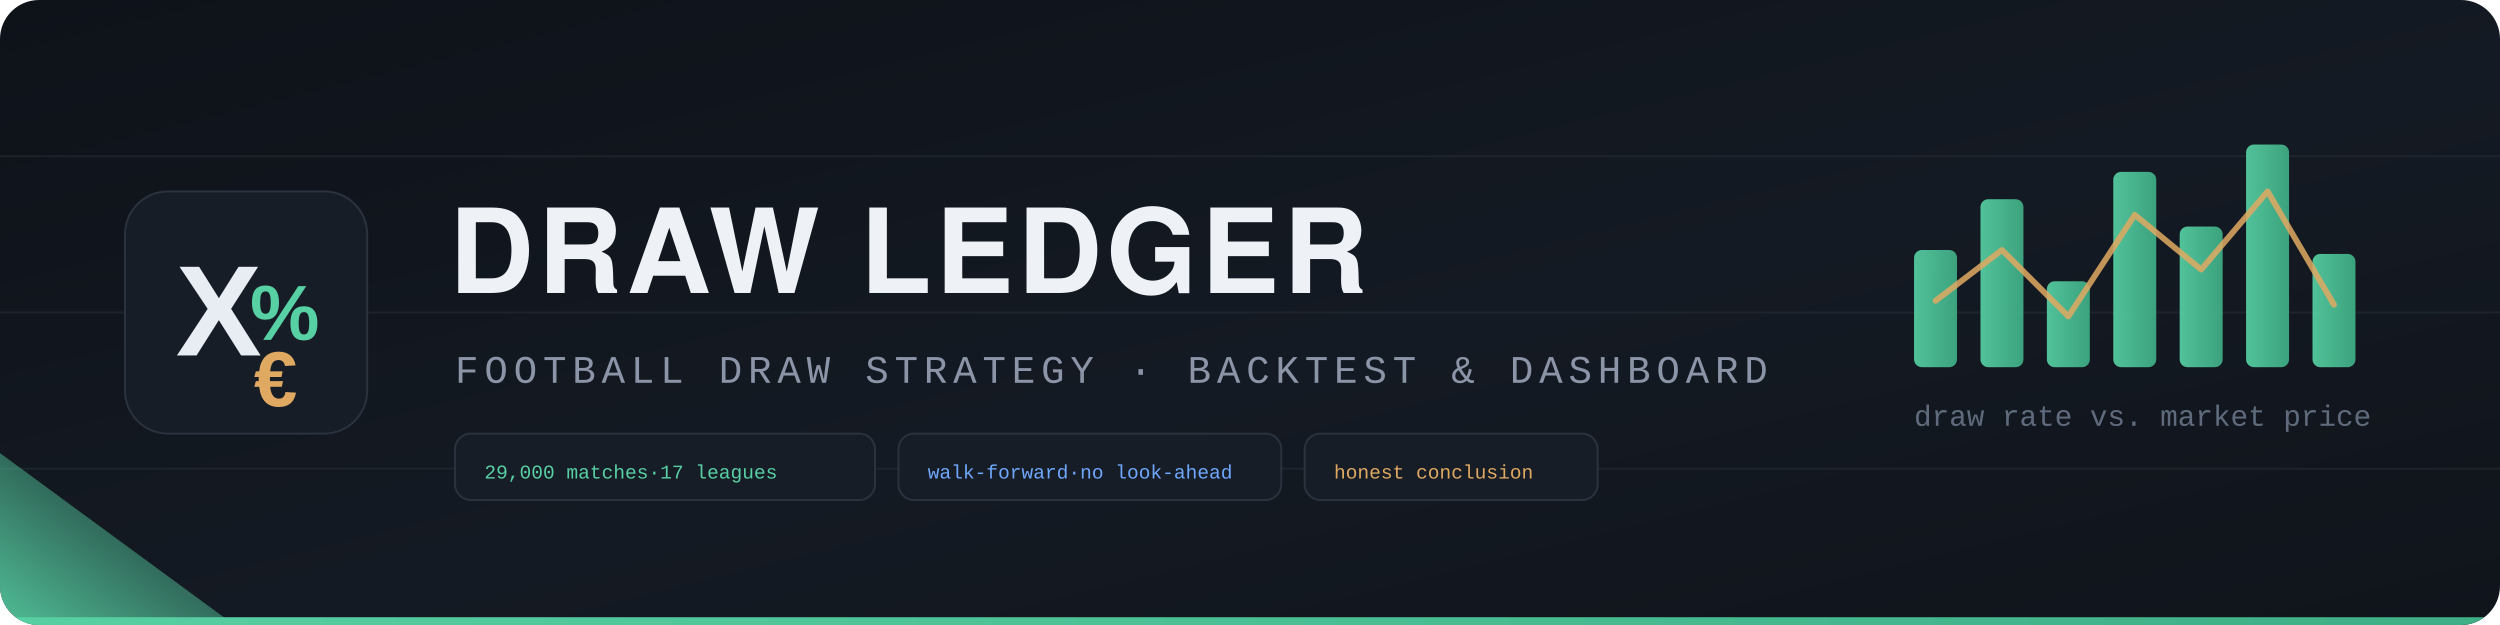
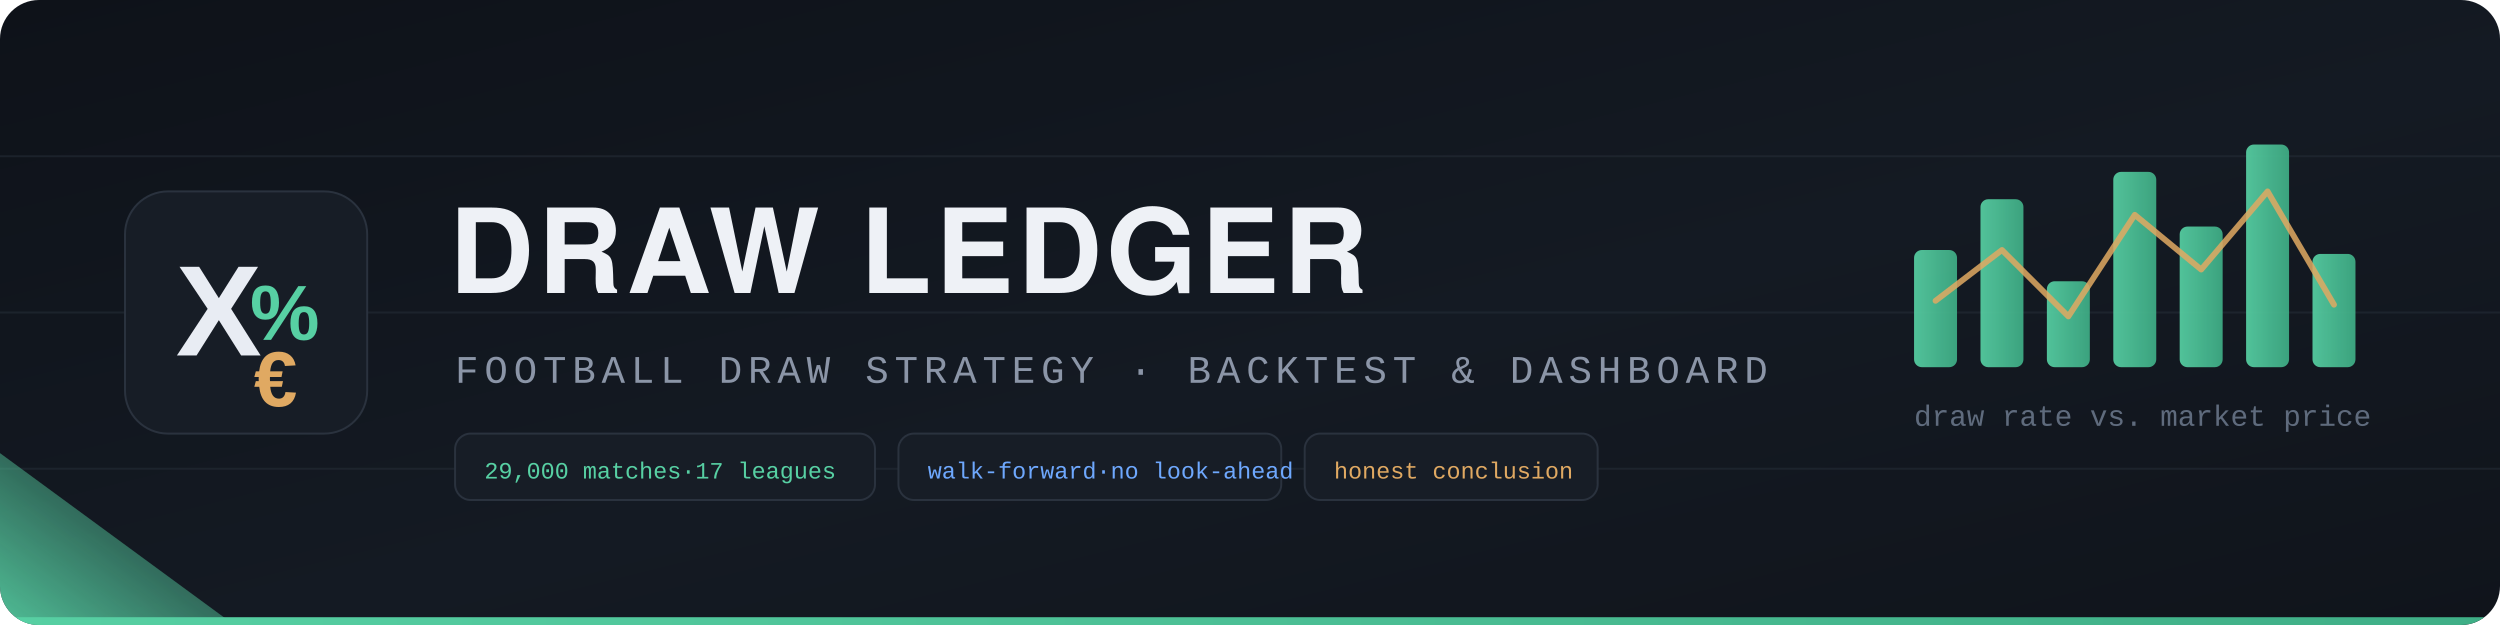
<svg xmlns="http://www.w3.org/2000/svg" viewBox="0 0 1280 320" width="1280" height="320" role="img" aria-label="Draw Ledger — Football Draw Strategy Backtest &amp; Dashboard">
  <defs>
    <linearGradient id="bg" x1="0" y1="0" x2="1" y2="1">
      <stop offset="0" stop-color="#0e1219" />
      <stop offset="0.55" stop-color="#141a23" />
      <stop offset="1" stop-color="#10141b" />
    </linearGradient>
    <linearGradient id="green" x1="0" y1="0" x2="1" y2="0">
      <stop offset="0" stop-color="#57d0a3" />
      <stop offset="1" stop-color="#3fae86" />
    </linearGradient>
    <linearGradient id="corner" x1="0" y1="1" x2="1" y2="0">
      <stop offset="0" stop-color="#57d0a3" />
      <stop offset="1" stop-color="#57d0a3" stop-opacity="0" />
    </linearGradient>
    <clipPath id="round">
      <rect width="1280" height="320" rx="20" />
    </clipPath>
  </defs>
  <g clip-path="url(#round)">
    <rect width="1280" height="320" fill="url(#bg)" />
    <g stroke="#232b36" stroke-width="1" opacity="0.6">
      <line x1="0" y1="80" x2="1280" y2="80" />
      <line x1="0" y1="160" x2="1280" y2="160" />
      <line x1="0" y1="240" x2="1280" y2="240" />
    </g>
    <path d="M0 320 L0 232 L120 320 Z" fill="url(#corner)" opacity="0.9" />
    <g transform="translate(70,104)">
      <rect x="-6" y="-6" width="124" height="124" rx="22" fill="#171d26" stroke="#2a323e" />
      <text x="20" y="78" font-family="'Arial Black',Arial,sans-serif" font-weight="900" font-size="66" fill="#e8ecf3">X</text>
      <text x="58" y="70" font-family="Arial,sans-serif" font-weight="800" font-size="40" fill="#57d0a3">%</text>
      <text x="60" y="104" font-family="Arial,sans-serif" font-weight="800" font-size="40" fill="#e0a962">€</text>
    </g>
    <g transform="translate(230,0)">
      <text x="0" y="150" font-family="'Segoe UI',Helvetica,Arial,sans-serif" font-weight="800" font-size="60" letter-spacing="2" fill="#eef1f6">DRAW LEDGER</text>
      <text x="3" y="196" font-family="'Consolas','Courier New',monospace" font-size="20" letter-spacing="3" fill="#8b95a7">FOOTBALL DRAW STRATEGY · BACKTEST &amp; DASHBOARD</text>
-       <g font-family="'Consolas','Courier New',monospace" font-size="10">
+       <g font-family="'Consolas','Courier New',monospace" font-size="12">
        <rect x="3" y="222" width="215" height="34" rx="8" fill="#171d26" stroke="#2a323e" />
        <text x="18" y="245" fill="#57d0a3">29,000 matches·17 leagues</text>
        <rect x="230" y="222" width="196" height="34" rx="8" fill="#171d26" stroke="#2a323e" />
        <text x="245" y="245" fill="#6ea8fe">walk-forward·no look-ahead</text>
        <rect x="438" y="222" width="150" height="34" rx="8" fill="#171d26" stroke="#2a323e" />
        <text x="453" y="245" fill="#e0a962">honest conclusion</text>
      </g>
    </g>
    <g transform="translate(980,58)">
      <g fill="url(#green)" opacity="0.92">
        <rect x="0" y="70" width="22" height="60" rx="4" />
        <rect x="34" y="44" width="22" height="86" rx="4" />
        <rect x="68" y="86" width="22" height="44" rx="4" />
        <rect x="102" y="30" width="22" height="100" rx="4" />
        <rect x="136" y="58" width="22" height="72" rx="4" />
        <rect x="170" y="16" width="22" height="114" rx="4" />
        <rect x="204" y="72" width="22" height="58" rx="4" />
      </g>
      <polyline points="11,96 45,70 79,104 113,52 147,80 181,40 215,98" fill="none" stroke="#e0a962" stroke-width="3" stroke-linejoin="round" stroke-linecap="round" opacity="0.85" />
      <text x="0" y="160" font-family="'Consolas','Courier New',monospace" font-size="15" fill="#5f6b7d">draw rate vs. market price</text>
    </g>
    <rect x="0" y="316" width="1280" height="4" fill="url(#green)" />
  </g>
</svg>
